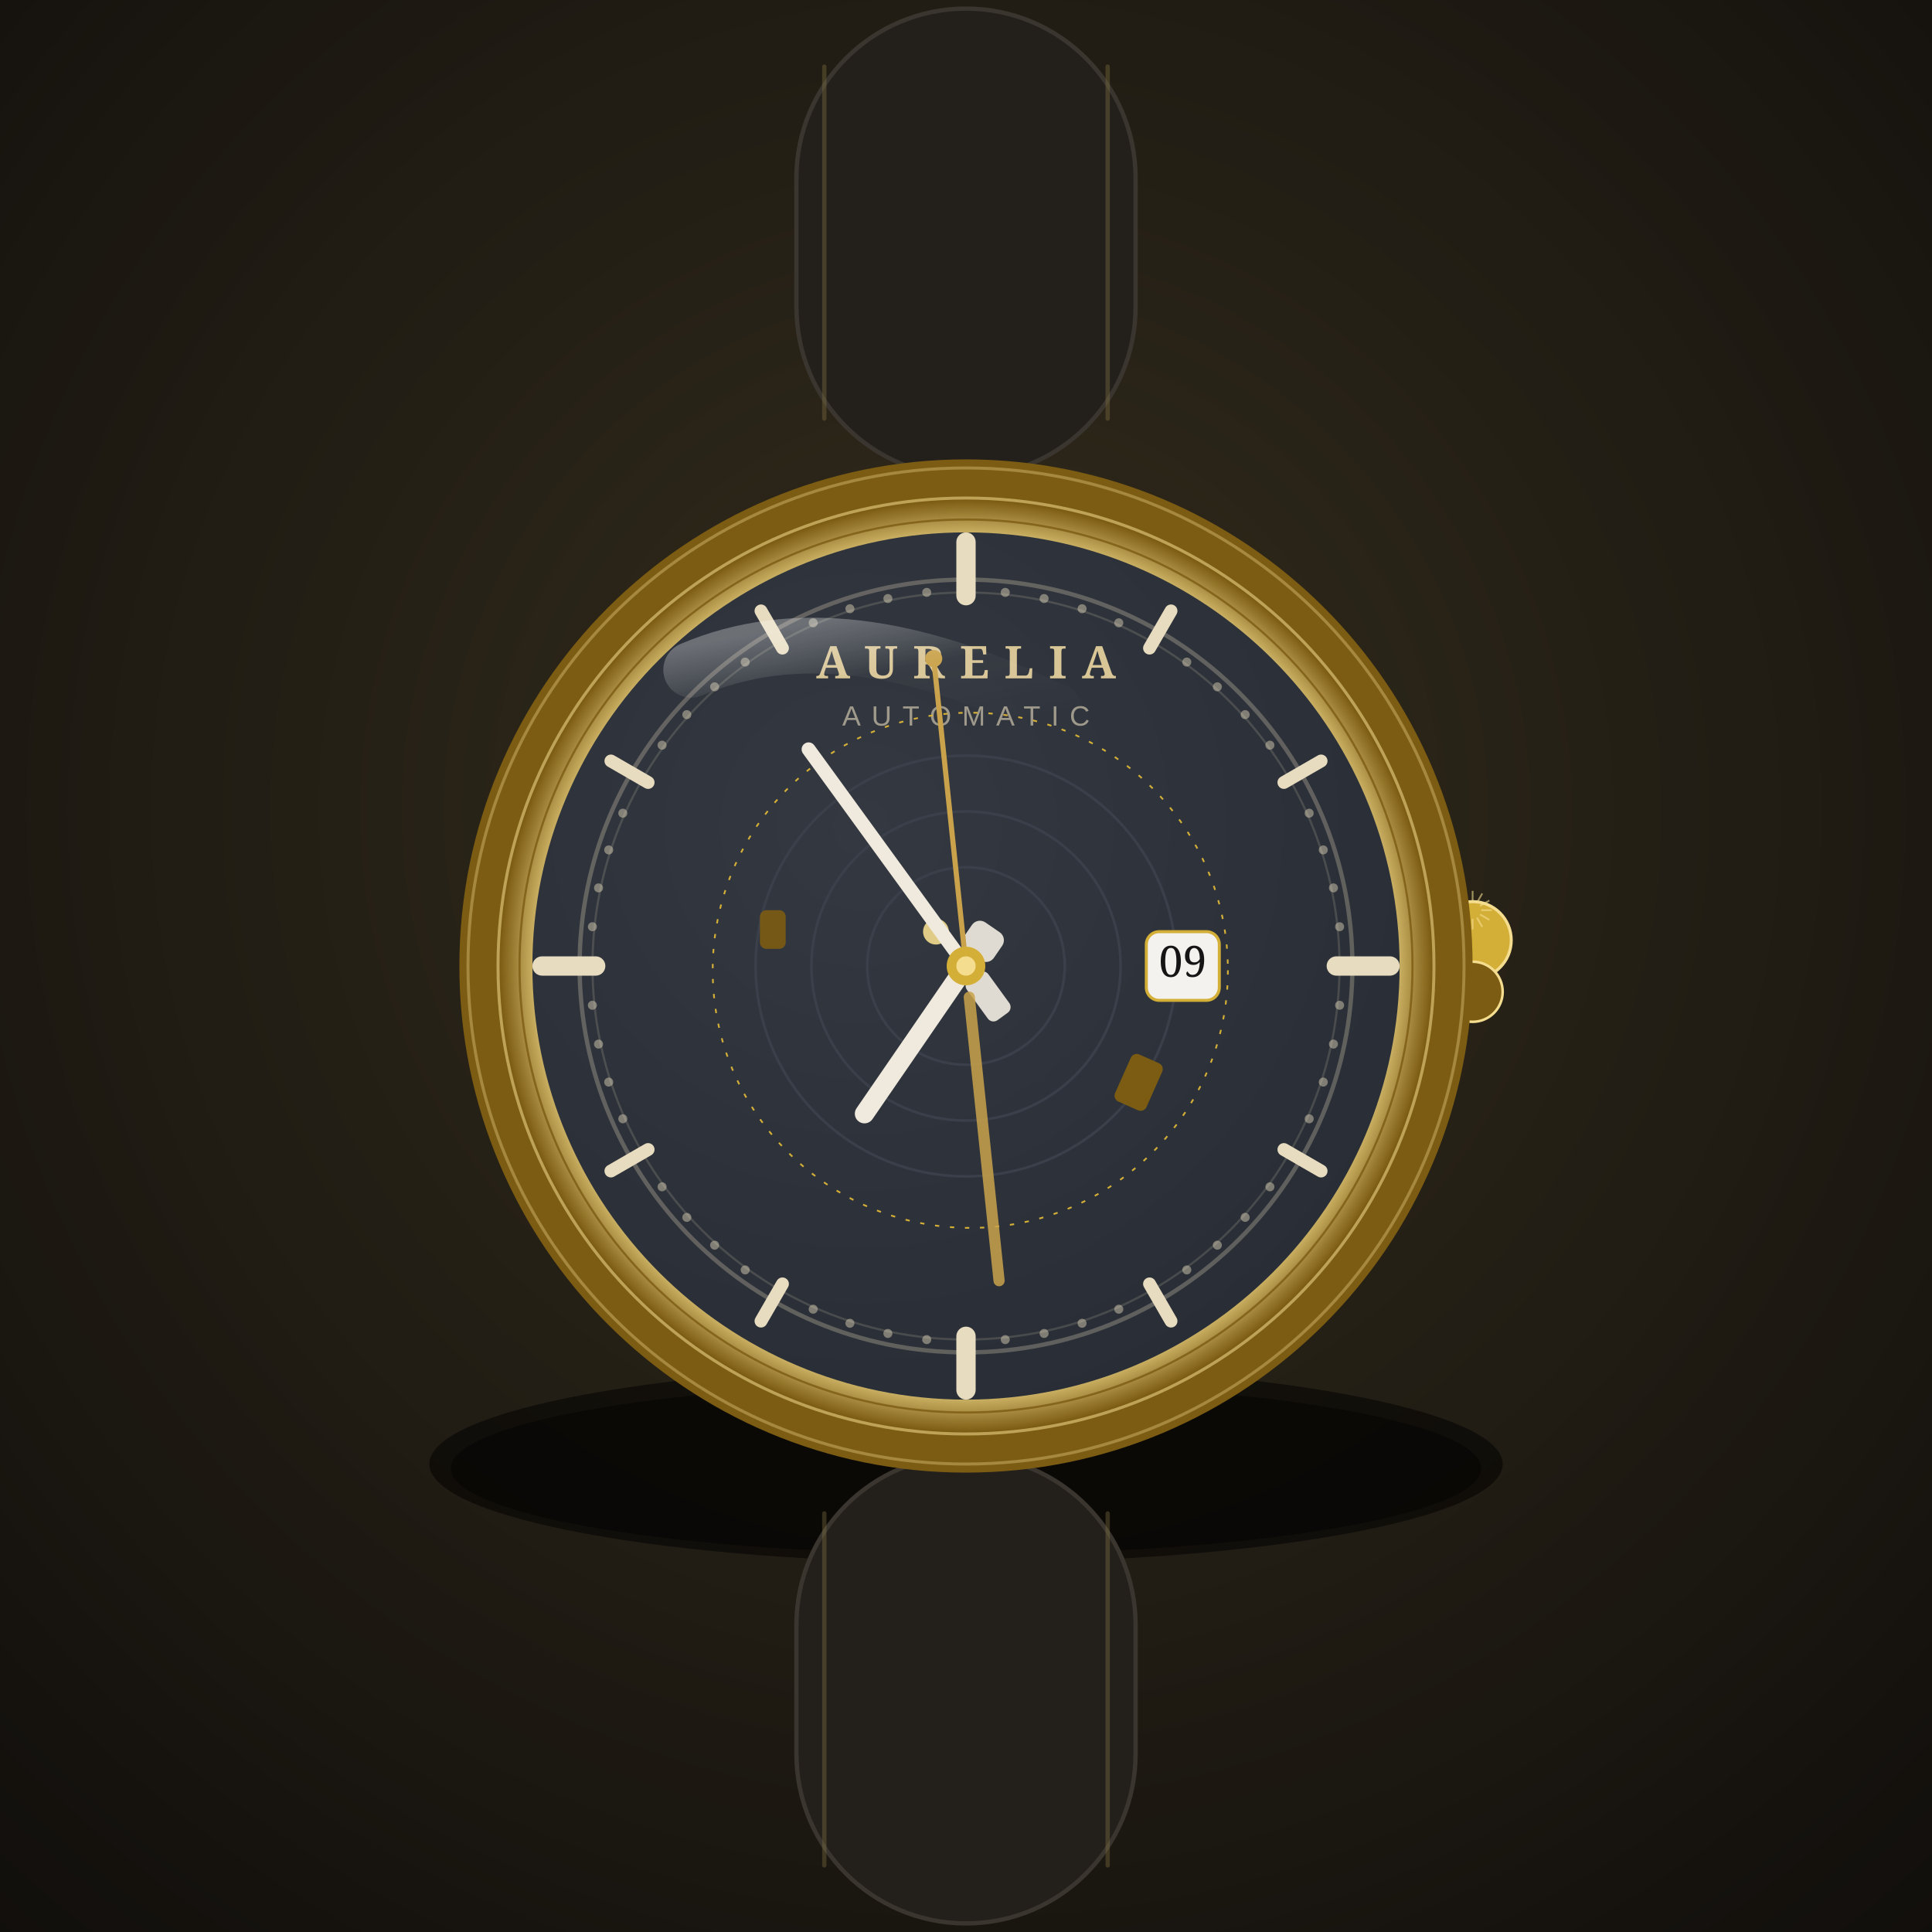
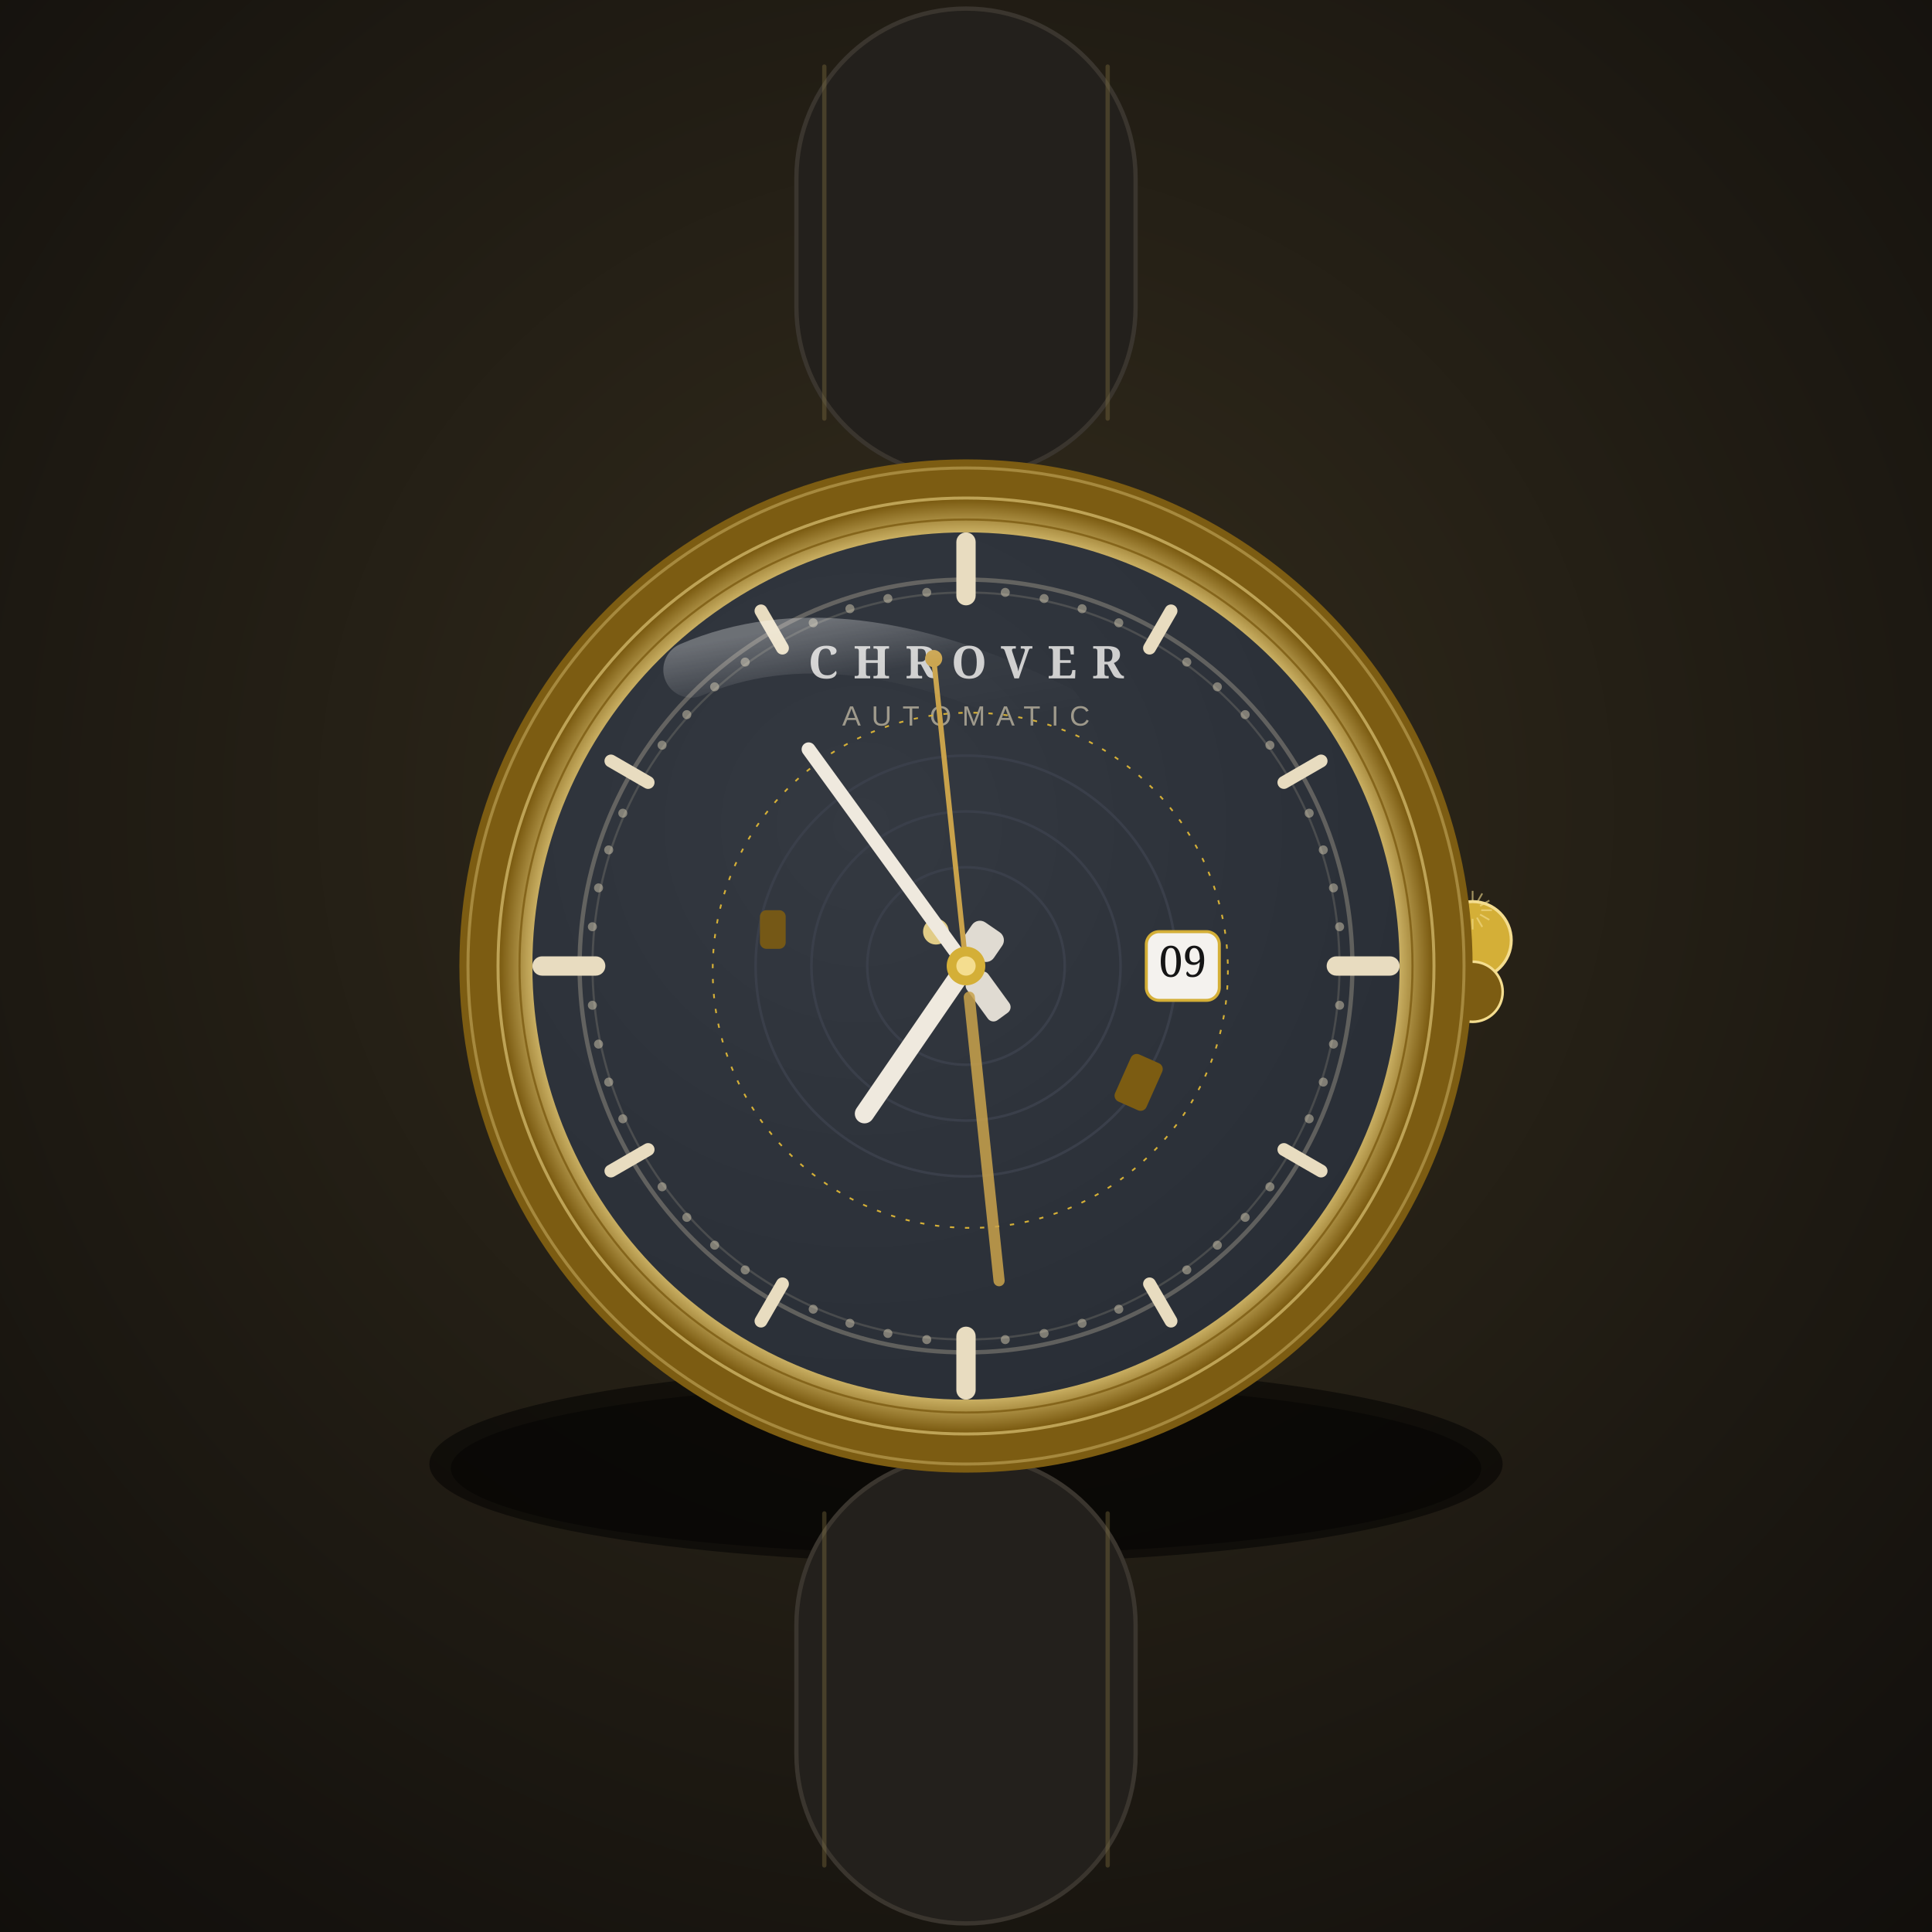
<svg xmlns="http://www.w3.org/2000/svg" width="900" height="900" viewBox="0 0 900 900" font-family="Arial, sans-serif">
  <defs>
    <radialGradient id="bg0" cx="0.5" cy="0.42" r="0.95">
      <stop offset="0%" stop-color="hsl(42 28% 16%)" />
      <stop offset="70%" stop-color="#15120e" />
      <stop offset="100%" stop-color="#0a0908" />
    </radialGradient>
    <linearGradient id="case0" x1="0" y1="0" x2="1" y2="1">
      <stop offset="0%" stop-color="#f4dd8f" />
      <stop offset="45%" stop-color="#7c5c12" stop-opacity="0.9" />
      <stop offset="100%" stop-color="#f4dd8f" />
    </linearGradient>
    <radialGradient id="dial0" cx="0.38" cy="0.34" r="0.9">
      <stop offset="0%" stop-color="#343941" />
      <stop offset="100%" stop-color="#262b33" />
    </radialGradient>
    <radialGradient id="caseRim0" cx="0.5" cy="0.5" r="0.5">
      <stop offset="82%" stop-color="#f4dd8f" />
      <stop offset="92%" stop-color="#7c5c12" />
      <stop offset="100%" stop-color="#7c5c12" />
    </radialGradient>
    <linearGradient id="glass0" x1="0" y1="0" x2="1" y2="1">
      <stop offset="0%" stop-color="#fff" stop-opacity="0.32" />
      <stop offset="45%" stop-color="#fff" stop-opacity="0.04" />
      <stop offset="100%" stop-color="#fff" stop-opacity="0" />
    </linearGradient>
  </defs>
  <rect width="900" height="900" fill="url(#bg0)" />
  <ellipse cx="450" cy="682" rx="250" ry="46" fill="#000" opacity="0.5" />
  <ellipse cx="450" cy="684" rx="240" ry="40" fill="#000" opacity="0.4" />
  <g transform="scale(1) translate(0 0)">
    <rect x="371" y="4" width="158" height="218" rx="79" fill="#23201c" stroke="#3a352e" stroke-width="2" />
    <rect x="383" y="30" width="2" height="166" rx="1" fill="#8a7744" opacity="0.35" />
    <rect x="515" y="30" width="2" height="166" rx="1" fill="#8a7744" opacity="0.35" />
    <rect x="371" y="678" width="158" height="218" rx="79" fill="#23201c" stroke="#3a352e" stroke-width="2" />
    <rect x="383" y="704" width="2" height="166" rx="1" fill="#8a7744" opacity="0.35" />
    <rect x="515" y="704" width="2" height="166" rx="1" fill="#8a7744" opacity="0.35" />
    <rect x="652" y="438" width="22" height="24" rx="5" fill="#7c5c12" stroke="#f4dd8f" stroke-width="1" />
    <circle cx="686" cy="438" r="18" fill="#d4af37" stroke="#f4dd8f" stroke-width="1.4" />
    <circle cx="686" cy="462" r="14" fill="#7c5c12" stroke="#f4dd8f" stroke-width="1.2" />
    <g fill="#d4af37" stroke="#f4dd8f" stroke-opacity="0.6" stroke-width="0.8">
      <path d="M 690 424 L 695 424" />
      <path d="M 689.464 426 L 693.794 428.5" />
      <path d="M 688 427.464 L 690.5 431.794" />
      <path d="M 686 428 L 686 433" />
      <path d="M 684 427.464 L 681.5 431.794" />
      <path d="M 682.536 426 L 678.206 428.5" />
      <path d="M 682 424 L 677 424" />
      <path d="M 682.536 422 L 678.206 419.5" />
      <path d="M 684 420.536 L 681.5 416.206" />
      <path d="M 686 420 L 686 415" />
      <path d="M 688 420.536 L 690.5 416.206" />
      <path d="M 689.464 422 L 693.794 419.5" />
    </g>
    <circle cx="450" cy="450" r="236" fill="url(#caseRim0)" />
    <circle cx="450" cy="450" r="224" fill="none" stroke="#7c5c12" stroke-width="3" />
    <circle cx="450" cy="450" r="202" fill="url(#dial0)" />
    <g>
      <circle cx="450" cy="450" r="218" fill="none" stroke="#f4dd8f" stroke-opacity="0.55" stroke-width="1.4" />
      <circle cx="450" cy="450" r="208" fill="none" stroke="#7c5c12" stroke-opacity="0.8" stroke-width="1" />
    </g>
    <circle cx="450" cy="450" r="180" fill="none" stroke="rgba(232,220,192,0.28)" stroke-width="2" />
    <circle cx="450" cy="450" r="174" fill="none" stroke="rgba(232,220,192,0.16)" stroke-width="1" />
    <g transform="rotate(6 450 450)">
      <circle cx="450" cy="275" r="2.1" fill="rgba(232,220,192,0.45)" />
    </g>
    <g transform="rotate(12 450 450)">
      <circle cx="450" cy="275" r="2.1" fill="rgba(232,220,192,0.45)" />
    </g>
    <g transform="rotate(18 450 450)">
      <circle cx="450" cy="275" r="2.1" fill="rgba(232,220,192,0.45)" />
    </g>
    <g transform="rotate(24 450 450)">
      <circle cx="450" cy="275" r="2.1" fill="rgba(232,220,192,0.45)" />
    </g>
    <g transform="rotate(36 450 450)">
      <circle cx="450" cy="275" r="2.1" fill="rgba(232,220,192,0.45)" />
    </g>
    <g transform="rotate(42 450 450)">
      <circle cx="450" cy="275" r="2.1" fill="rgba(232,220,192,0.45)" />
    </g>
    <g transform="rotate(48 450 450)">
      <circle cx="450" cy="275" r="2.1" fill="rgba(232,220,192,0.45)" />
    </g>
    <g transform="rotate(54 450 450)">
      <circle cx="450" cy="275" r="2.1" fill="rgba(232,220,192,0.45)" />
    </g>
    <g transform="rotate(66 450 450)">
      <circle cx="450" cy="275" r="2.1" fill="rgba(232,220,192,0.45)" />
    </g>
    <g transform="rotate(72 450 450)">
      <circle cx="450" cy="275" r="2.1" fill="rgba(232,220,192,0.45)" />
    </g>
    <g transform="rotate(78 450 450)">
      <circle cx="450" cy="275" r="2.1" fill="rgba(232,220,192,0.45)" />
    </g>
    <g transform="rotate(84 450 450)">
      <circle cx="450" cy="275" r="2.1" fill="rgba(232,220,192,0.45)" />
    </g>
    <g transform="rotate(96 450 450)">
      <circle cx="450" cy="275" r="2.1" fill="rgba(232,220,192,0.45)" />
    </g>
    <g transform="rotate(102 450 450)">
      <circle cx="450" cy="275" r="2.1" fill="rgba(232,220,192,0.45)" />
    </g>
    <g transform="rotate(108 450 450)">
      <circle cx="450" cy="275" r="2.1" fill="rgba(232,220,192,0.45)" />
    </g>
    <g transform="rotate(114 450 450)">
      <circle cx="450" cy="275" r="2.1" fill="rgba(232,220,192,0.45)" />
    </g>
    <g transform="rotate(126 450 450)">
      <circle cx="450" cy="275" r="2.1" fill="rgba(232,220,192,0.45)" />
    </g>
    <g transform="rotate(132 450 450)">
      <circle cx="450" cy="275" r="2.1" fill="rgba(232,220,192,0.45)" />
    </g>
    <g transform="rotate(138 450 450)">
      <circle cx="450" cy="275" r="2.1" fill="rgba(232,220,192,0.45)" />
    </g>
    <g transform="rotate(144 450 450)">
      <circle cx="450" cy="275" r="2.1" fill="rgba(232,220,192,0.45)" />
    </g>
    <g transform="rotate(156 450 450)">
      <circle cx="450" cy="275" r="2.1" fill="rgba(232,220,192,0.45)" />
    </g>
    <g transform="rotate(162 450 450)">
      <circle cx="450" cy="275" r="2.1" fill="rgba(232,220,192,0.45)" />
    </g>
    <g transform="rotate(168 450 450)">
      <circle cx="450" cy="275" r="2.1" fill="rgba(232,220,192,0.45)" />
    </g>
    <g transform="rotate(174 450 450)">
      <circle cx="450" cy="275" r="2.1" fill="rgba(232,220,192,0.45)" />
    </g>
    <g transform="rotate(186 450 450)">
      <circle cx="450" cy="275" r="2.1" fill="rgba(232,220,192,0.45)" />
    </g>
    <g transform="rotate(192 450 450)">
      <circle cx="450" cy="275" r="2.1" fill="rgba(232,220,192,0.45)" />
    </g>
    <g transform="rotate(198 450 450)">
      <circle cx="450" cy="275" r="2.1" fill="rgba(232,220,192,0.45)" />
    </g>
    <g transform="rotate(204 450 450)">
      <circle cx="450" cy="275" r="2.1" fill="rgba(232,220,192,0.45)" />
    </g>
    <g transform="rotate(216 450 450)">
      <circle cx="450" cy="275" r="2.1" fill="rgba(232,220,192,0.45)" />
    </g>
    <g transform="rotate(222 450 450)">
      <circle cx="450" cy="275" r="2.1" fill="rgba(232,220,192,0.45)" />
    </g>
    <g transform="rotate(228 450 450)">
      <circle cx="450" cy="275" r="2.1" fill="rgba(232,220,192,0.45)" />
    </g>
    <g transform="rotate(234 450 450)">
      <circle cx="450" cy="275" r="2.1" fill="rgba(232,220,192,0.45)" />
    </g>
    <g transform="rotate(246 450 450)">
      <circle cx="450" cy="275" r="2.1" fill="rgba(232,220,192,0.45)" />
    </g>
    <g transform="rotate(252 450 450)">
      <circle cx="450" cy="275" r="2.1" fill="rgba(232,220,192,0.45)" />
    </g>
    <g transform="rotate(258 450 450)">
      <circle cx="450" cy="275" r="2.1" fill="rgba(232,220,192,0.45)" />
    </g>
    <g transform="rotate(264 450 450)">
      <circle cx="450" cy="275" r="2.1" fill="rgba(232,220,192,0.45)" />
    </g>
    <g transform="rotate(276 450 450)">
      <circle cx="450" cy="275" r="2.1" fill="rgba(232,220,192,0.45)" />
    </g>
    <g transform="rotate(282 450 450)">
      <circle cx="450" cy="275" r="2.1" fill="rgba(232,220,192,0.45)" />
    </g>
    <g transform="rotate(288 450 450)">
      <circle cx="450" cy="275" r="2.1" fill="rgba(232,220,192,0.45)" />
    </g>
    <g transform="rotate(294 450 450)">
      <circle cx="450" cy="275" r="2.1" fill="rgba(232,220,192,0.45)" />
    </g>
    <g transform="rotate(306 450 450)">
      <circle cx="450" cy="275" r="2.1" fill="rgba(232,220,192,0.45)" />
    </g>
    <g transform="rotate(312 450 450)">
      <circle cx="450" cy="275" r="2.1" fill="rgba(232,220,192,0.45)" />
    </g>
    <g transform="rotate(318 450 450)">
      <circle cx="450" cy="275" r="2.1" fill="rgba(232,220,192,0.45)" />
    </g>
    <g transform="rotate(324 450 450)">
      <circle cx="450" cy="275" r="2.1" fill="rgba(232,220,192,0.45)" />
    </g>
    <g transform="rotate(336 450 450)">
      <circle cx="450" cy="275" r="2.1" fill="rgba(232,220,192,0.45)" />
    </g>
    <g transform="rotate(342 450 450)">
      <circle cx="450" cy="275" r="2.1" fill="rgba(232,220,192,0.45)" />
    </g>
    <g transform="rotate(348 450 450)">
      <circle cx="450" cy="275" r="2.1" fill="rgba(232,220,192,0.45)" />
    </g>
    <g transform="rotate(354 450 450)">
      <circle cx="450" cy="275" r="2.1" fill="rgba(232,220,192,0.45)" />
    </g>
    <g transform="rotate(0 450 450)">
      <rect x="445.5" y="248" width="9" height="34" rx="4.5" fill="#e8dcc0" />
    </g>
    <g transform="rotate(30 450 450)">
      <rect x="447" y="256" width="6" height="26" rx="3" fill="#e8dcc0" />
    </g>
    <g transform="rotate(60 450 450)">
      <rect x="447" y="256" width="6" height="26" rx="3" fill="#e8dcc0" />
    </g>
    <g transform="rotate(90 450 450)">
      <rect x="445.5" y="248" width="9" height="34" rx="4.5" fill="#e8dcc0" />
    </g>
    <g transform="rotate(120 450 450)">
      <rect x="447" y="256" width="6" height="26" rx="3" fill="#e8dcc0" />
    </g>
    <g transform="rotate(150 450 450)">
      <rect x="447" y="256" width="6" height="26" rx="3" fill="#e8dcc0" />
    </g>
    <g transform="rotate(180 450 450)">
      <rect x="445.5" y="248" width="9" height="34" rx="4.5" fill="#e8dcc0" />
    </g>
    <g transform="rotate(210 450 450)">
      <rect x="447" y="256" width="6" height="26" rx="3" fill="#e8dcc0" />
    </g>
    <g transform="rotate(240 450 450)">
      <rect x="447" y="256" width="6" height="26" rx="3" fill="#e8dcc0" />
    </g>
    <g transform="rotate(270 450 450)">
      <rect x="445.5" y="248" width="9" height="34" rx="4.5" fill="#e8dcc0" />
    </g>
    <g transform="rotate(300 450 450)">
      <rect x="447" y="256" width="6" height="26" rx="3" fill="#e8dcc0" />
    </g>
    <g transform="rotate(330 450 450)">
      <rect x="447" y="256" width="6" height="26" rx="3" fill="#e8dcc0" />
    </g>
-     <text x="450" y="316" text-anchor="middle" font-family="Georgia, serif" font-size="21" letter-spacing="7" fill="#d9c697" font-weight="600">AURELIA</text>
+     <text x="450" y="316" text-anchor="middle" font-family="Georgia, serif" font-size="21" letter-spacing="7" fill="#cfcfcf" font-weight="600">CHROVER</text>
    <text x="450" y="338" text-anchor="middle" font-family="Arial, sans-serif" font-size="13" letter-spacing="5" fill="rgba(232,220,192,0.6)">AUTOMATIC</text>
    <circle cx="450" cy="450" r="46" fill="none" stroke="#3a3f4a" stroke-width="1.2" />
    <circle cx="450" cy="450" r="72" fill="none" stroke="#3a3f4a" stroke-width="1.2" />
    <circle cx="450" cy="450" r="98" fill="none" stroke="#3a3f4a" stroke-width="1.2" />
    <circle cx="452" cy="452" r="120" fill="none" stroke="#d4af37" stroke-width="0.8" stroke-dasharray="2 5" />
    <circle cx="436" cy="434" r="6" fill="#f4dd8f" opacity="0.9" />
    <rect x="528" y="490" width="16" height="24" rx="3" fill="#7c5c12" transform="rotate(24 528 490)" />
    <rect x="354" y="424" width="12" height="18" rx="3" fill="#7c5c12" opacity="0.9" />
    <g>
      <rect x="534" y="434" width="34" height="32" rx="6" fill="#f4f2ee" stroke="#d4af37" stroke-width="1.4" />
      <text x="551" y="455" text-anchor="middle" font-family="Georgia, serif" font-size="20" fill="#151515">09</text>
    </g>
    <g transform="rotate(214.5 450 450)">
      <rect x="445.5" y="362" width="9" height="88" rx="4.5" fill="#efe9de" />
      <rect x="441.45" y="456" width="17.1" height="15.84" rx="4.5" fill="#efe9de" opacity="0.92" />
    </g>
    <g transform="rotate(-36 450 450)">
      <rect x="446.75" y="322" width="6.5" height="128" rx="3.25" fill="#efe9de" />
      <rect x="443.825" y="456" width="12.35" height="23.04" rx="3.25" fill="#efe9de" opacity="0.92" />
    </g>
    <g transform="rotate(-6 450 450)">
      <rect x="448.8" y="308" width="2.4" height="142" rx="1.2" fill="#c9a24b" />
      <circle cx="450" cy="306" r="4" fill="#c9a24b" />
      <rect x="447.4" y="462" width="5.2" height="138" rx="2.6" fill="#c9a24b" opacity="0.85" />
    </g>
    <circle cx="450" cy="450" r="9" fill="#d4af37" />
    <circle cx="450" cy="450" r="4.5" fill="#f4dd8f" />
    <rect x="449" y="448.5" width="2" height="26" rx="1" fill="#f4dd8f" opacity="0" />
    <path d="M 322 312 Q 392 282 492 332" fill="none" stroke="url(#glass0)" stroke-width="26" stroke-linecap="round" opacity="0.9" />
    <circle cx="450" cy="450" r="232" fill="none" stroke="#f4dd8f" stroke-opacity="0.35" stroke-width="1.4" />
  </g>
</svg>
